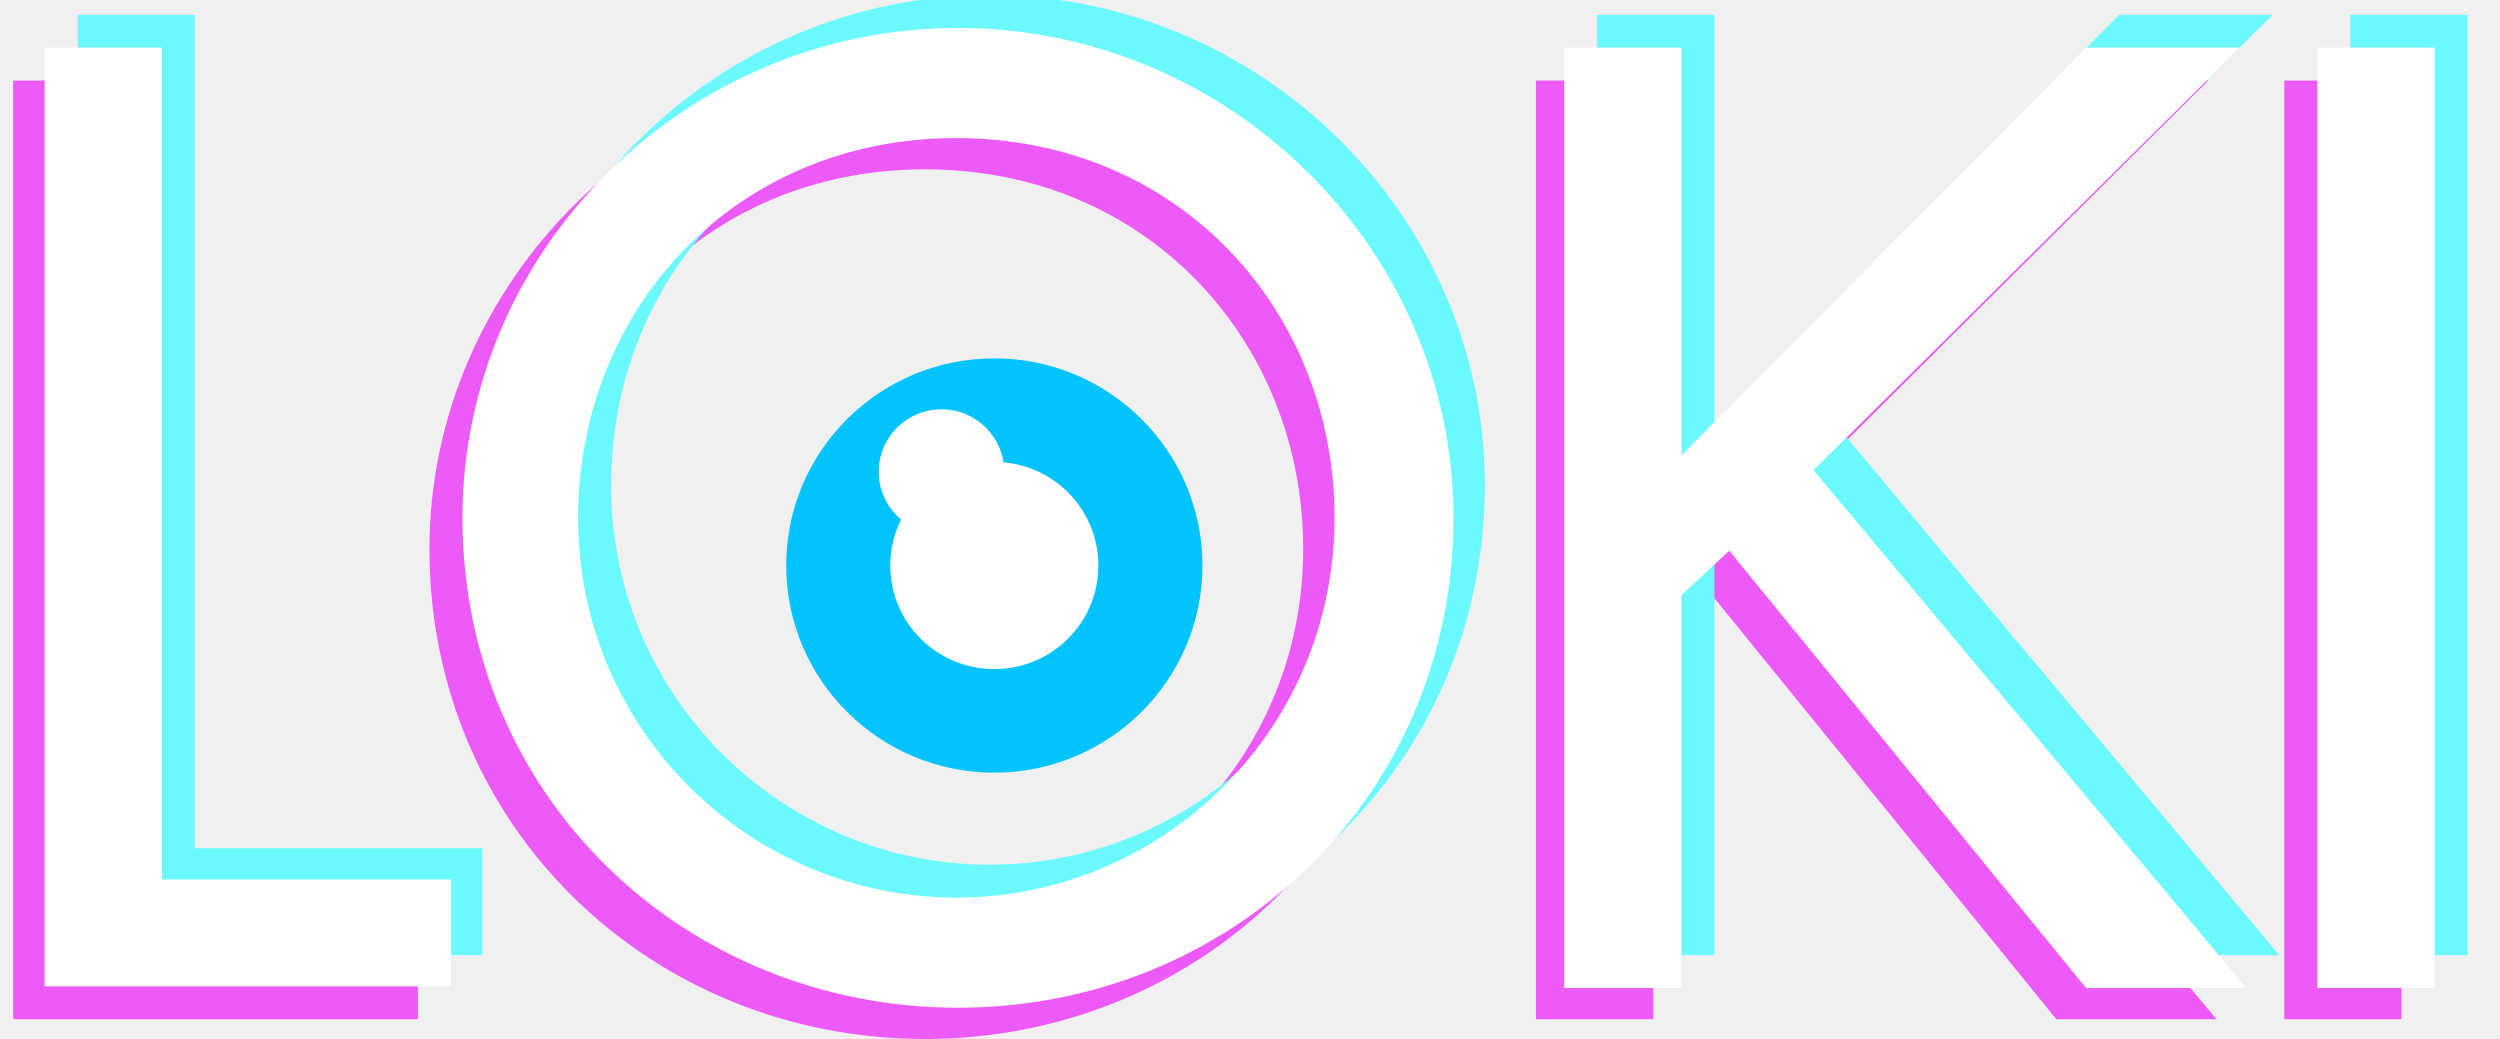
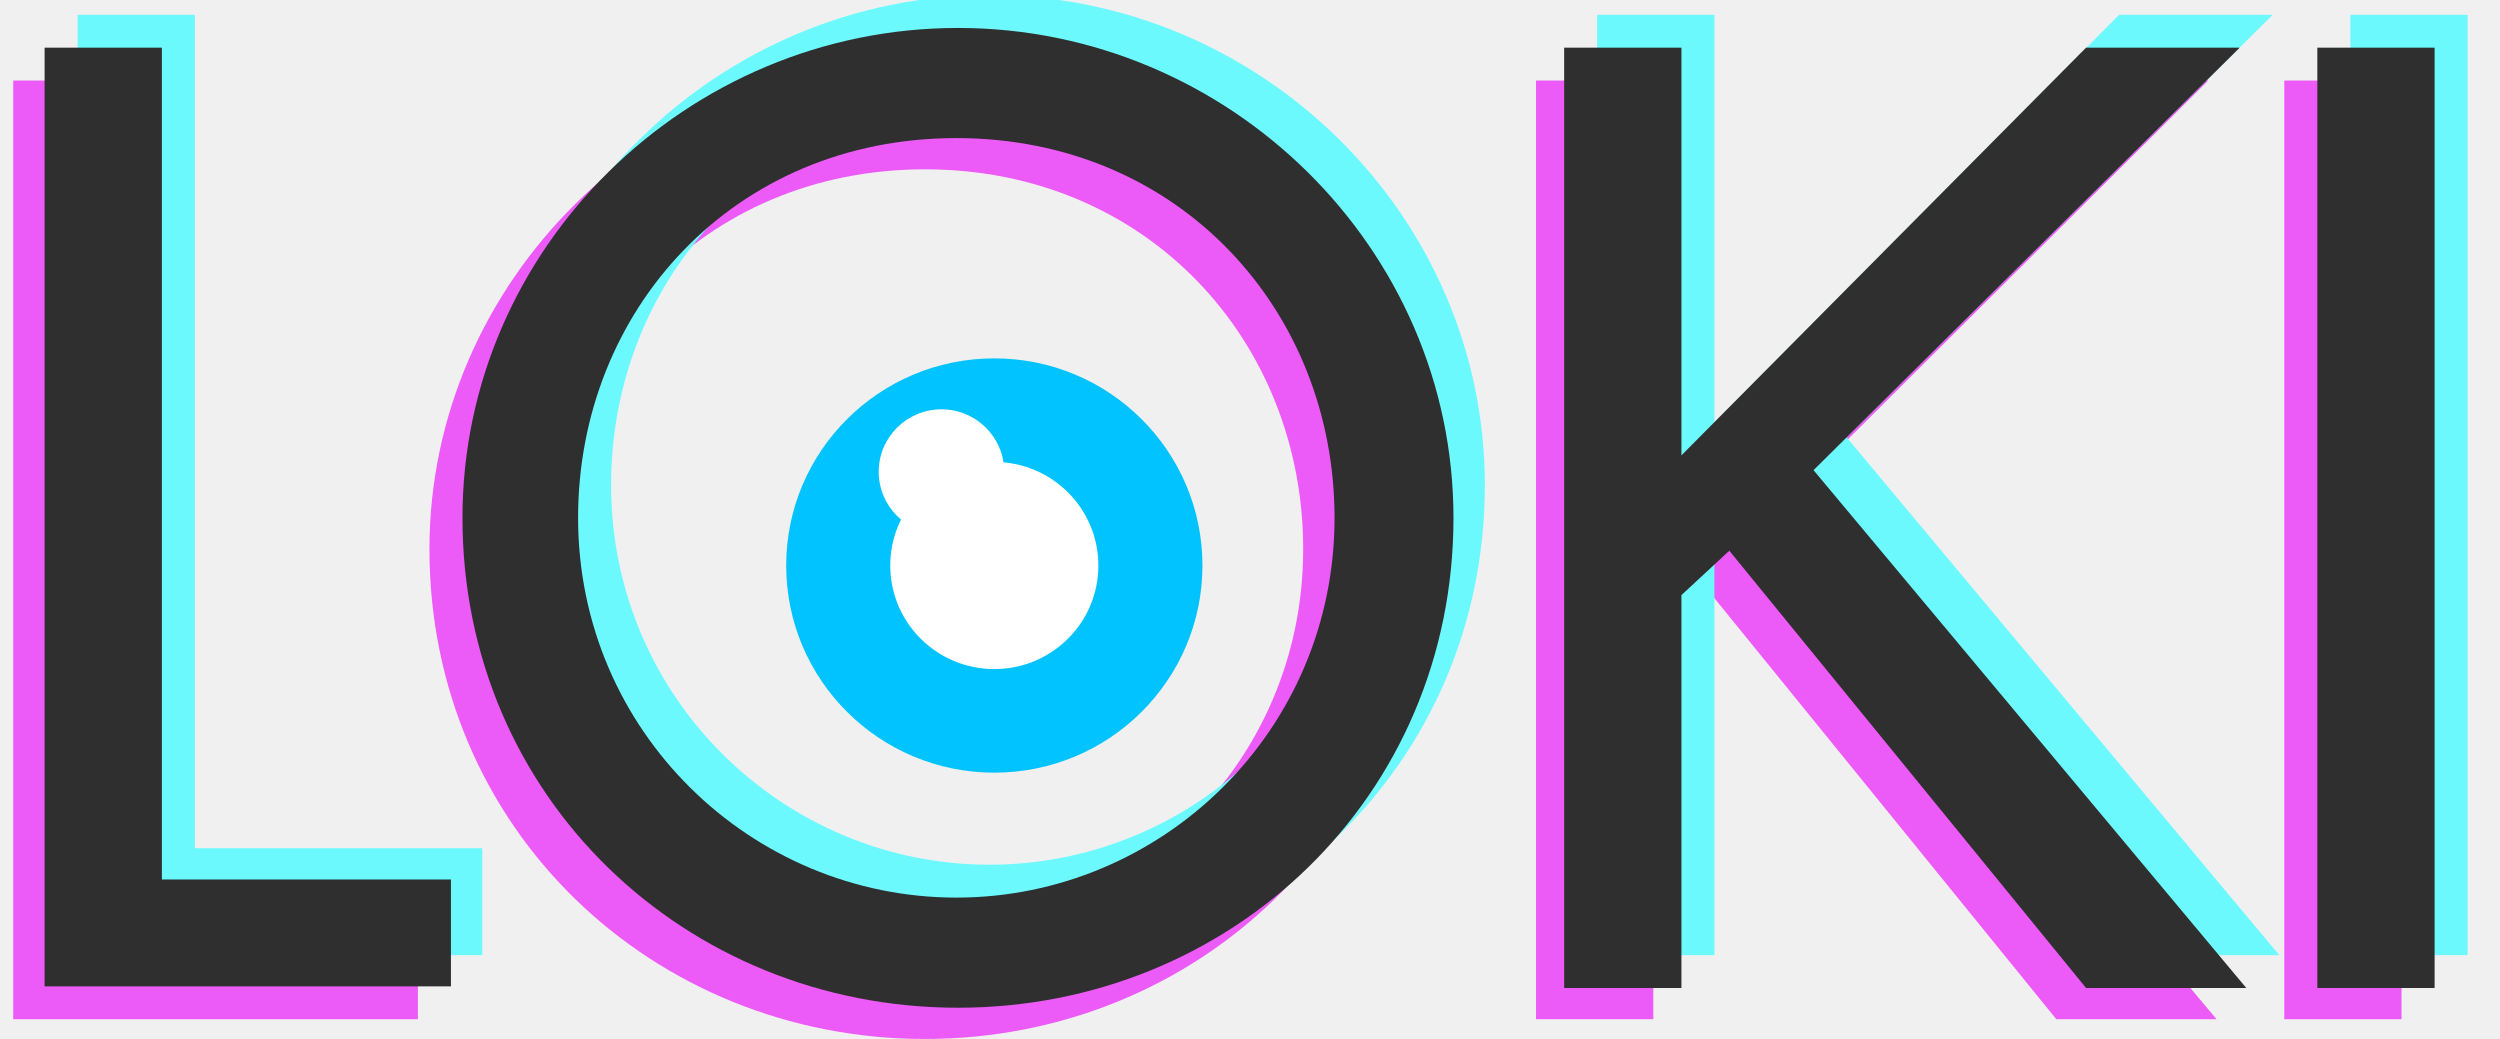
<svg xmlns="http://www.w3.org/2000/svg" width="77" height="32" viewBox="0 0 77 32" fill="none">
  <g clip-path="url(#clip0_508_1153)">
    <path d="M4.019 28.101H12.871V31.392H0.407V2.481H4.019V28.101Z" fill="#EC5AF7" />
    <path d="M43.75 16.911C43.75 25.519 36.882 32 28.488 32C20.094 32 13.227 25.519 13.227 16.911C13.227 8.658 20.145 1.823 28.488 1.823C36.831 1.823 43.75 8.658 43.75 16.911ZM40.138 16.911C40.138 10.532 35.356 5.215 28.488 5.215C21.62 5.215 16.838 10.532 16.838 16.911C16.838 23.494 22.18 28.608 28.488 28.608C34.796 28.608 40.138 23.544 40.138 16.911Z" fill="#EC5AF7" />
    <path d="M63.284 2.481H68.015L54.941 15.494L68.27 31.392H63.335L52.398 17.924L50.922 19.291V31.392H47.31V2.481H50.922V15.038L63.284 2.481Z" fill="#EC5AF7" />
    <path d="M73.967 31.392H70.356V2.481H73.967V31.392Z" fill="#EC5AF7" />
    <path d="M6.003 26.126H14.854V29.418H2.391V0.456H6.003V26.126Z" fill="#6CF9FD" />
    <path d="M45.733 14.937C45.733 23.544 38.865 30.025 30.471 30.025C22.027 30.025 15.21 23.544 15.21 14.937C15.21 6.633 22.128 -0.152 30.471 -0.152C38.815 -0.152 45.733 6.633 45.733 14.937ZM42.121 14.937C42.121 8.557 37.339 3.241 30.471 3.241C23.655 3.241 18.822 8.557 18.822 14.937C18.822 21.519 24.163 26.633 30.471 26.633C36.78 26.633 42.121 21.57 42.121 14.937Z" fill="#6CF9FD" />
    <path d="M65.268 0.456H69.999L56.874 13.468L70.202 29.418H65.268L54.28 15.949L52.804 17.316V29.418H49.192V0.456H52.804V13.012L65.268 0.456Z" fill="#6CF9FD" />
    <path d="M76.002 29.418H72.391V0.456H76.002V29.418Z" fill="#6CF9FD" />
-     <path d="M5.037 27.088H13.889V30.38H1.374V1.468H4.986V27.088H5.037Z" fill="white" />
-     <path d="M44.767 15.949C44.767 24.557 37.9 31.038 29.506 31.038C21.112 31.038 14.244 24.557 14.244 15.949C14.244 7.646 21.163 0.861 29.506 0.861C37.849 0.861 44.767 7.646 44.767 15.949ZM41.104 15.949C41.104 9.57 36.322 4.253 29.455 4.253C22.587 4.253 17.805 9.57 17.805 15.949C17.805 22.532 23.147 27.646 29.455 27.646C35.763 27.646 41.104 22.532 41.104 15.949Z" fill="white" />
-     <path d="M64.251 1.468H68.982L55.857 14.481L69.186 30.43H64.251L53.263 16.962L51.788 18.329V30.43H48.176V1.468H51.788V14.025L64.251 1.468Z" fill="white" />
-     <path d="M74.986 30.43H71.374V1.468H74.986V30.43Z" fill="white" />
+     <path d="M5.037 27.088H13.889V30.38H1.374V1.468H4.986V27.088H5.037Z" fill="#2F2F2F" />
+     <path d="M44.767 15.949C44.767 24.557 37.9 31.038 29.506 31.038C21.112 31.038 14.244 24.557 14.244 15.949C14.244 7.646 21.163 0.861 29.506 0.861C37.849 0.861 44.767 7.646 44.767 15.949ZM41.104 15.949C41.104 9.57 36.322 4.253 29.455 4.253C22.587 4.253 17.805 9.57 17.805 15.949C17.805 22.532 23.147 27.646 29.455 27.646C35.763 27.646 41.104 22.532 41.104 15.949Z" fill="#2F2F2F" />
+     <path d="M64.251 1.468H68.982L55.857 14.481L69.186 30.43H64.251L53.263 16.962L51.788 18.329V30.43H48.176V1.468H51.788V14.025L64.251 1.468Z" fill="#2F2F2F" />
+     <path d="M74.986 30.43H71.374V1.468H74.986V30.43Z" fill="#2F2F2F" />
    <path d="M30.625 23.798C34.165 23.798 37.035 20.941 37.035 17.418C37.035 13.894 34.165 11.038 30.625 11.038C27.085 11.038 24.215 13.894 24.215 17.418C24.215 20.941 27.085 23.798 30.625 23.798Z" fill="#00C3FF" />
    <path d="M30.625 20.608C32.395 20.608 33.83 19.18 33.83 17.418C33.83 15.656 32.395 14.228 30.625 14.228C28.855 14.228 27.42 15.656 27.42 17.418C27.42 19.18 28.855 20.608 30.625 20.608Z" fill="white" />
    <path d="M28.997 16.456C30.064 16.456 30.93 15.594 30.93 14.531C30.93 13.469 30.064 12.607 28.997 12.607C27.929 12.607 27.064 13.469 27.064 14.531C27.064 15.594 27.929 16.456 28.997 16.456Z" fill="white" />
  </g>
  <defs>
    <clipPath id="clip0_508_1153">
      <rect width="76.308" height="32" fill="white" />
    </clipPath>
  </defs>
</svg>
